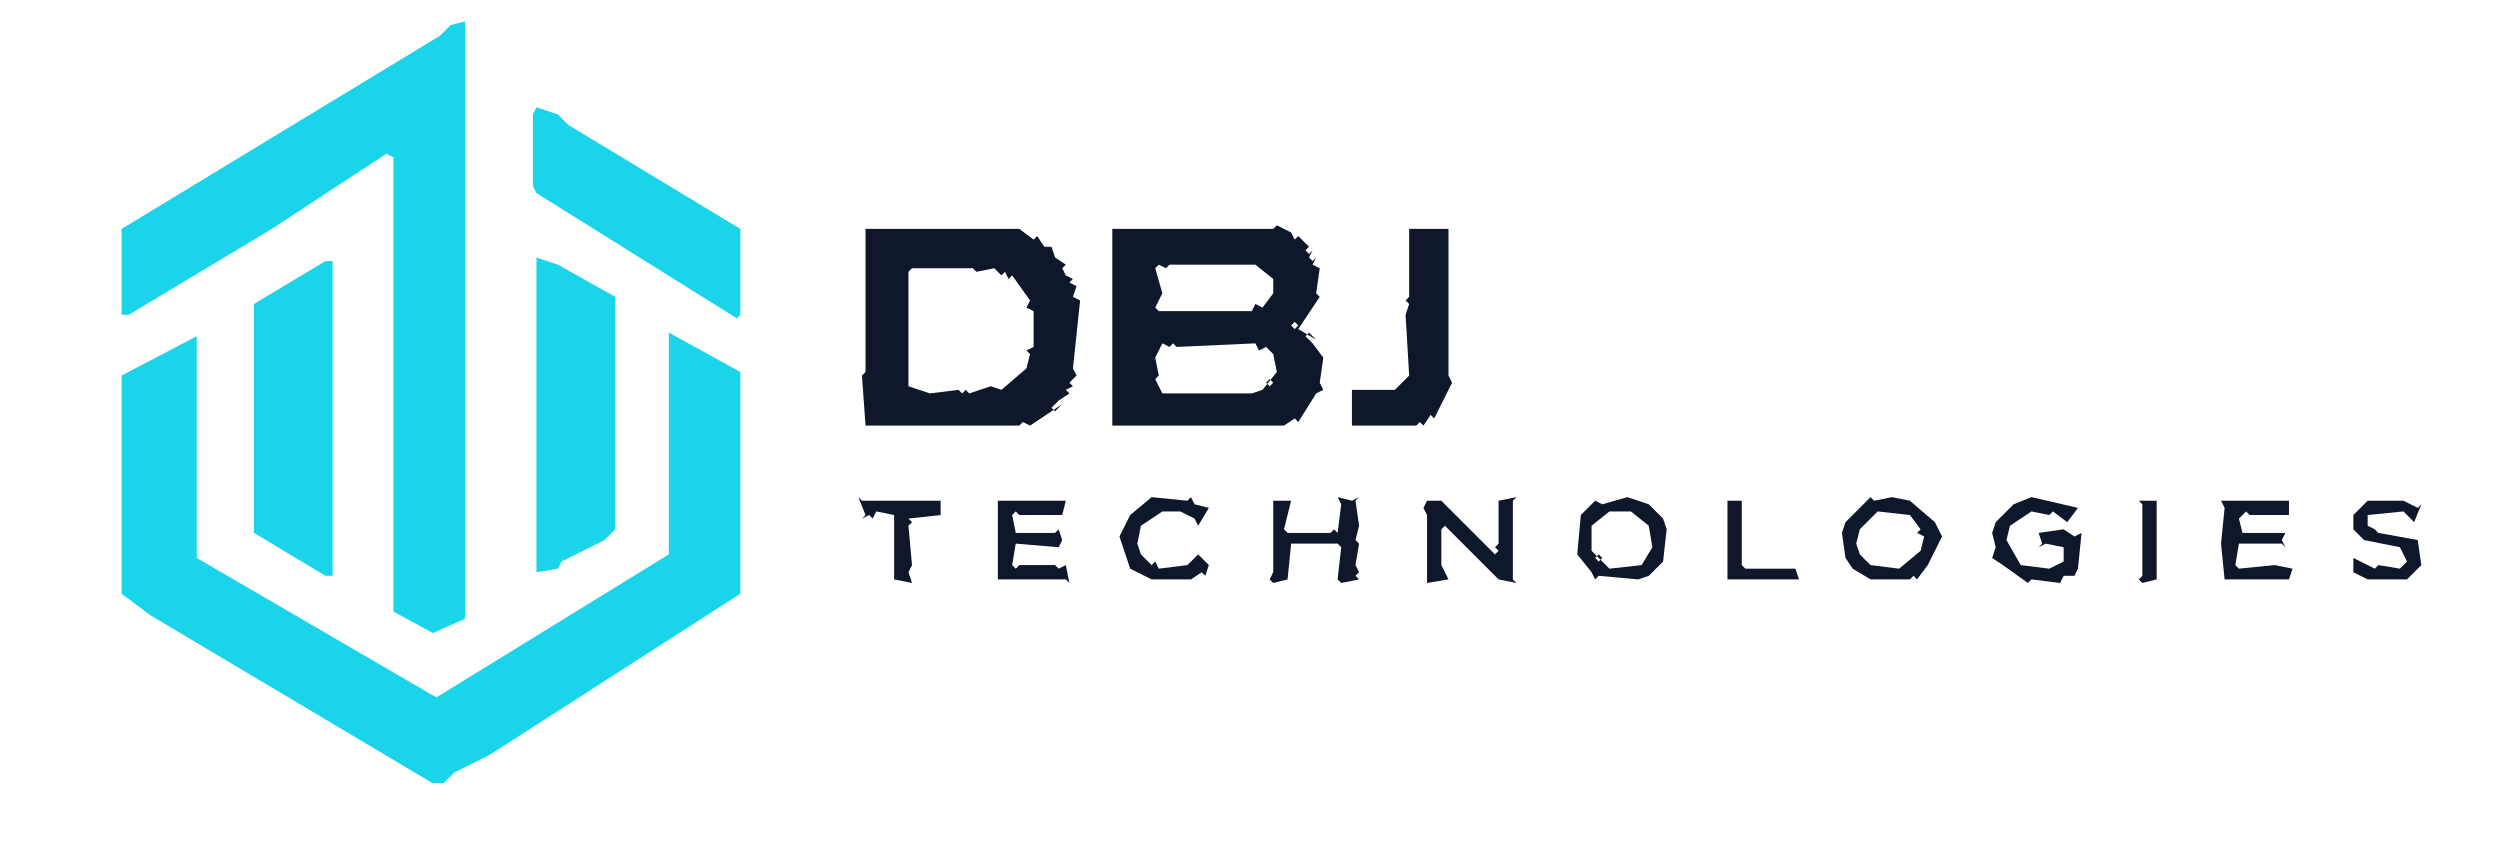
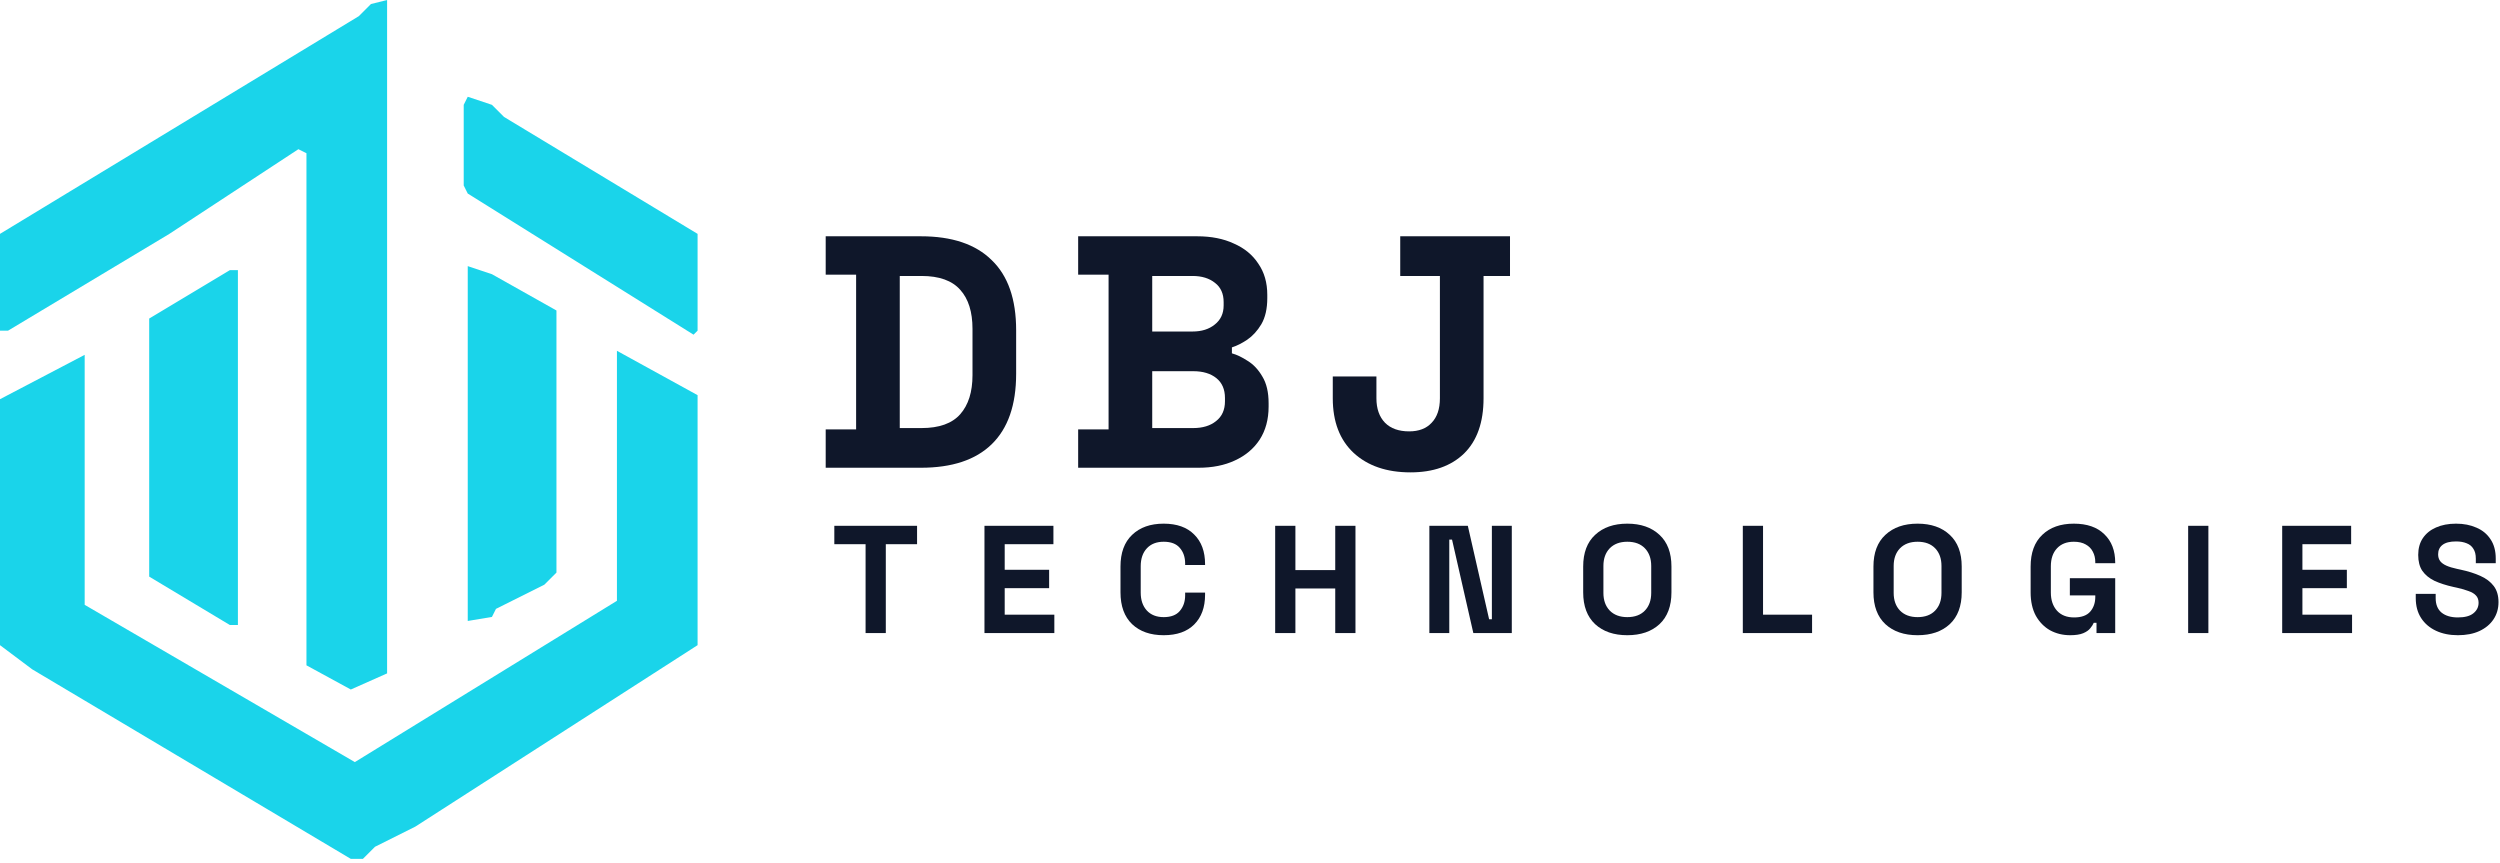
- <svg xmlns="http://www.w3.org/2000/svg" viewBox="0 0 699 240" role="img" aria-labelledby="title desc">
-   <path d="M 207 104 L 187 93 L 187 155 L 122 195 L 55 156 L 55 94 L 34 105 L 34 166 L 42 172 L 121 219 L 124 219 L 127 216 L 137 211 L 207 166 Z M 91 73 L 71 85 L 71 149 L 91 161 L 93 161 L 93 73 Z M 150 72 L 150 160 L 156 159 L 157 157 L 169 151 L 172 148 L 172 83 L 156 74 Z M 150 30 L 149 32 L 149 52 L 150 54 L 206 89 L 207 88 L 207 64 L 159 35 L 156 32 Z M 130 6 L 126 7 L 123 10 L 34 64 L 34 88 L 36 88 L 76 64 L 108 43 L 110 44 L 110 171 L 121 177 L 130 173 Z" fill="#1AD4EA" fill-rule="evenodd" />
-   <path d="M 662 140 L 658 144 L 658 148 L 661 151 L 671 153 L 673 157 L 671 159 L 665 158 L 664 159 L 658 156 L 658 160 L 662 162 L 673 162 L 677 158 L 676 151 L 665 149 L 664 148 L 665 147 L 664 148 L 662 147 L 662 144 L 672 143 L 675 146 L 677 141 L 676 142 L 672 140 Z M 621 140 L 622 142 L 621 152 L 622 162 L 640 162 L 641 159 L 636 158 L 626 159 L 625 158 L 626 152 L 638 152 L 639 153 L 638 151 L 639 149 L 627 149 L 626 145 L 628 143 L 629 144 L 640 144 L 640 140 Z M 603 140 L 598 140 L 599 141 L 599 161 L 598 162 L 599 163 L 603 162 Z M 483 140 L 483 162 L 503 162 L 502 159 L 488 159 L 487 158 L 487 140 Z M 279 140 L 279 162 L 278 163 L 279 162 L 298 162 L 299 163 L 298 158 L 296 159 L 295 158 L 285 158 L 284 159 L 283 158 L 284 152 L 296 153 L 297 151 L 296 148 L 295 149 L 284 149 L 283 144 L 284 143 L 285 144 L 297 144 L 298 140 Z M 563 141 L 558 146 L 557 149 L 558 153 L 557 156 L 560 158 L 559 159 L 560 158 L 567 163 L 568 162 L 576 163 L 577 161 L 580 161 L 581 159 L 582 160 L 581 159 L 582 149 L 580 150 L 577 148 L 570 149 L 571 152 L 570 153 L 572 152 L 577 153 L 577 157 L 573 159 L 565 158 L 561 151 L 562 147 L 568 143 L 573 144 L 574 143 L 578 146 L 581 142 L 568 139 Z M 523 139 L 516 146 L 515 149 L 516 156 L 518 159 L 523 162 L 534 162 L 535 161 L 536 162 L 539 158 L 540 159 L 539 158 L 543 150 L 541 146 L 534 140 L 529 139 L 524 140 Z M 525 143 L 534 144 L 537 148 L 536 149 L 538 150 L 537 154 L 531 159 L 523 158 L 520 155 L 519 152 L 520 148 Z M 461 141 L 455 139 L 448 141 L 446 140 L 442 144 L 441 155 L 445 160 L 444 161 L 445 160 L 446 162 L 447 161 L 458 162 L 461 161 L 465 157 L 466 148 L 465 145 Z M 446 156 L 447 155 L 448 156 L 447 157 Z M 445 147 L 450 143 L 456 143 L 461 147 L 462 153 L 459 158 L 450 159 L 445 154 Z M 424 139 L 419 140 L 419 152 L 417 154 L 403 140 L 399 140 L 398 142 L 399 144 L 399 163 L 405 162 L 403 158 L 403 148 L 404 147 L 415 158 L 414 159 L 415 158 L 419 162 L 424 163 L 423 162 L 423 140 Z M 417 154 L 418 153 L 419 154 L 418 155 Z M 380 139 L 378 140 L 374 139 L 375 141 L 374 149 L 373 148 L 372 149 L 360 149 L 359 148 L 361 140 L 356 140 L 356 160 L 355 162 L 356 163 L 360 162 L 361 152 L 374 152 L 375 153 L 374 162 L 375 163 L 380 162 L 379 161 L 380 160 L 379 158 L 380 152 L 379 151 L 380 147 L 379 140 Z M 316 144 L 313 150 L 316 159 L 322 162 L 333 162 L 336 160 L 337 161 L 338 158 L 335 155 L 332 158 L 324 159 L 323 157 L 322 158 L 319 155 L 318 152 L 319 147 L 325 143 L 330 143 L 334 145 L 335 147 L 338 142 L 334 141 L 333 139 L 332 140 L 322 139 Z M 240 139 L 242 144 L 241 145 L 243 144 L 244 145 L 245 143 L 250 144 L 250 162 L 255 163 L 254 160 L 255 158 L 254 147 L 255 146 L 254 145 L 263 144 L 263 140 L 241 140 Z M 405 64 L 394 64 L 394 83 L 393 84 L 394 85 L 393 88 L 394 105 L 393 106 L 392 105 L 393 106 L 390 109 L 378 109 L 378 119 L 396 119 L 397 118 L 398 119 L 400 116 L 401 117 L 406 107 L 405 105 Z M 367 70 L 363 66 L 362 67 L 361 65 L 357 63 L 356 64 L 311 64 L 311 119 L 359 119 L 362 117 L 363 118 L 368 110 L 370 109 L 369 107 L 370 100 L 367 96 L 368 95 L 363 92 L 369 83 L 368 82 L 369 75 L 367 74 L 368 72 L 367 73 L 366 72 Z M 354 107 L 355 106 L 356 107 L 355 108 Z M 323 100 L 325 96 L 327 97 L 328 96 L 329 97 L 351 96 L 352 98 L 354 97 L 356 99 L 357 104 L 353 109 L 350 110 L 325 110 L 323 106 L 324 105 Z M 366 95 L 367 94 L 368 95 L 367 96 Z M 365 94 L 366 93 L 367 94 L 366 95 Z M 361 91 L 362 90 L 363 91 L 362 92 Z M 323 75 L 324 74 L 326 75 L 327 74 L 351 74 L 356 78 L 356 82 L 353 86 L 351 85 L 350 87 L 324 87 L 323 86 L 325 82 Z M 365 70 L 366 69 L 367 70 L 366 71 Z M 241 63 L 242 64 L 242 104 L 241 105 L 242 119 L 285 119 L 286 118 L 288 119 L 297 113 L 296 112 L 299 110 L 298 109 L 300 108 L 299 107 L 301 105 L 300 103 L 302 84 L 300 83 L 301 80 L 299 79 L 300 78 L 298 77 L 297 75 L 298 74 L 295 72 L 294 69 L 292 69 L 290 66 L 289 67 L 285 64 L 242 64 Z M 294 114 L 295 113 L 296 114 L 295 115 Z M 295 113 L 296 112 L 297 113 L 296 114 Z M 254 76 L 255 75 L 272 75 L 273 76 L 278 75 L 280 77 L 281 76 L 282 78 L 283 77 L 288 84 L 287 86 L 289 87 L 289 97 L 287 98 L 288 99 L 287 103 L 280 109 L 277 108 L 271 110 L 270 109 L 269 110 L 268 109 L 260 110 L 254 108 Z" fill="#0f172a" fill-rule="evenodd" />
+ <svg xmlns="http://www.w3.org/2000/svg" width="620" height="214" viewBox="0 0 620 214" aria-labelledby="title desc">
+   <path fill-rule="evenodd" clip-rule="evenodd" d="M173 98L153 87V149L88 189L21 150V88L0 99V160L8 166L87 213H90L93 210L103 205L173 160V98ZM57 67L37 79V143L57 155H59V67H57ZM116 66V154L122 153L123 151L135 145L138 142V77L122 68L116 66ZM116 24L115 26V46L116 48L172 83L173 82V58L125 29L122 26L116 24ZM96 0L92 1L89 4L0 58V82H2L42 58L74 37L76 38V165L87 171L96 167V0Z" fill="#1AD4EA" />
+   <path d="M204.772 116V106.488H212.316V68.112H204.772V58.6H228.388C236.096 58.6 241.945 60.568 245.936 64.504C249.981 68.385 252.004 74.18 252.004 81.888V92.712C252.004 100.42 249.981 106.242 245.936 110.178C241.945 114.059 236.096 116 228.388 116H204.772ZM223.14 106.16H228.552C232.925 106.16 236.123 105.012 238.146 102.716C240.169 100.42 241.18 97.195 241.18 93.04V81.56C241.18 77.351 240.169 74.125 238.146 71.884C236.123 69.588 232.925 68.44 228.552 68.44H223.14V106.16Z" fill="#0F172A" />
+   <path d="M267.383 116V106.488H274.927V68.112H267.383V58.6H296.903C300.402 58.6 303.436 59.201 306.005 60.404C308.629 61.552 310.652 63.219 312.073 65.406C313.549 67.538 314.287 70.107 314.287 73.114V73.934C314.287 76.558 313.795 78.717 312.811 80.412C311.827 82.052 310.652 83.337 309.285 84.266C307.973 85.141 306.716 85.769 305.513 86.152V87.628C306.716 87.956 308.028 88.585 309.449 89.514C310.871 90.389 312.073 91.673 313.057 93.368C314.096 95.063 314.615 97.277 314.615 100.01V100.83C314.615 104.001 313.877 106.734 312.401 109.03C310.925 111.271 308.875 112.993 306.251 114.196C303.682 115.399 300.675 116 297.231 116H267.383ZM285.751 106.16H295.919C298.27 106.16 300.156 105.586 301.577 104.438C303.053 103.29 303.791 101.65 303.791 99.518V98.698C303.791 96.566 303.081 94.926 301.659 93.778C300.238 92.63 298.325 92.056 295.919 92.056H285.751V106.16ZM285.751 82.216H295.755C297.997 82.216 299.828 81.642 301.249 80.494C302.725 79.346 303.463 77.761 303.463 75.738V74.918C303.463 72.841 302.753 71.255 301.331 70.162C299.91 69.014 298.051 68.44 295.755 68.44H285.751V82.216Z" fill="#0F172A" />
+   <path d="M349.799 117.148C343.895 117.148 339.193 115.535 335.695 112.31C332.251 109.085 330.529 104.575 330.529 98.78V93.368H341.353V98.78C341.353 101.349 342.063 103.372 343.485 104.848C344.906 106.269 346.901 106.98 349.471 106.98C351.876 106.98 353.735 106.269 355.047 104.848C356.413 103.427 357.097 101.404 357.097 98.78V68.44H347.257V58.6H374.481V68.44H367.921V98.78C367.921 104.739 366.308 109.303 363.083 112.474C359.857 115.59 355.429 117.148 349.799 117.148Z" fill="#0F172A" />
+   <path d="M214.664 157V134.96H206.912V130.4H227.432V134.96H219.68V157H214.664Z" fill="#0F172A" />
+   <path d="M244.148 157V130.4H261.248V134.96H249.164V141.306H260.184V145.866H249.164V152.44H261.476V157H244.148Z" fill="#0F172A" />
+   <path d="M288.597 157.532C285.304 157.532 282.694 156.62 280.769 154.796C278.844 152.947 277.881 150.312 277.881 146.892V140.508C277.881 137.088 278.844 134.466 280.769 132.642C282.694 130.793 285.304 129.868 288.597 129.868C291.865 129.868 294.386 130.767 296.159 132.566C297.958 134.339 298.857 136.784 298.857 139.9V140.128H293.917V139.748C293.917 138.177 293.474 136.885 292.587 135.872C291.726 134.859 290.396 134.352 288.597 134.352C286.824 134.352 285.43 134.897 284.417 135.986C283.404 137.075 282.897 138.557 282.897 140.432V146.968C282.897 148.817 283.404 150.299 284.417 151.414C285.43 152.503 286.824 153.048 288.597 153.048C290.396 153.048 291.726 152.541 292.587 151.528C293.474 150.489 293.917 149.197 293.917 147.652V146.968H298.857V147.5C298.857 150.616 297.958 153.073 296.159 154.872C294.386 156.645 291.865 157.532 288.597 157.532Z" fill="#0F172A" />
+   <path d="M316.244 157V130.4H321.26V141.382H331.14V130.4H336.156V157H331.14V145.942H321.26V157H316.244Z" fill="#0F172A" />
+   <path d="M354.481 157V130.4H364.019L369.301 153.58H369.985V130.4H374.925V157H365.387L360.105 133.82H359.421V157H354.481Z" fill="#0F172A" />
+   <path d="M403.574 157.532C400.23 157.532 397.57 156.62 395.594 154.796C393.618 152.947 392.63 150.312 392.63 146.892V140.508C392.63 137.088 393.618 134.466 395.594 132.642C397.57 130.793 400.23 129.868 403.574 129.868C406.918 129.868 409.578 130.793 411.554 132.642C413.53 134.466 414.518 137.088 414.518 140.508V146.892C414.518 150.312 413.53 152.947 411.554 154.796C409.578 156.62 406.918 157.532 403.574 157.532ZM403.574 153.048C405.449 153.048 406.906 152.503 407.944 151.414C408.983 150.325 409.502 148.868 409.502 147.044V140.356C409.502 138.532 408.983 137.075 407.944 135.986C406.906 134.897 405.449 134.352 403.574 134.352C401.725 134.352 400.268 134.897 399.204 135.986C398.166 137.075 397.646 138.532 397.646 140.356V147.044C397.646 148.868 398.166 150.325 399.204 151.414C400.268 152.503 401.725 153.048 403.574 153.048Z" fill="#0F172A" />
+   <path d="M432.218 157V130.4H437.234V152.44H449.394V157H432.218Z" fill="#0F172A" />
+   <path d="M475.559 157.532C472.215 157.532 469.555 156.62 467.579 154.796C465.603 152.947 464.615 150.312 464.615 146.892V140.508C464.615 137.088 465.603 134.466 467.579 132.642C469.555 130.793 472.215 129.868 475.559 129.868C478.903 129.868 481.563 130.793 483.539 132.642C485.515 134.466 486.503 137.088 486.503 140.508V146.892C486.503 150.312 485.515 152.947 483.539 154.796C481.563 156.62 478.903 157.532 475.559 157.532ZM475.559 153.048C477.434 153.048 478.891 152.503 479.929 151.414C480.968 150.325 481.487 148.868 481.487 147.044V140.356C481.487 138.532 480.968 137.075 479.929 135.986C478.891 134.897 477.434 134.352 475.559 134.352C473.71 134.352 472.253 134.897 471.189 135.986C470.151 137.075 469.631 138.532 469.631 140.356V147.044C469.631 148.868 470.151 150.325 471.189 151.414C472.253 152.503 473.71 153.048 475.559 153.048Z" fill="#0F172A" />
+   <path d="M513.399 157.532C511.575 157.532 509.916 157.127 508.421 156.316C506.952 155.48 505.774 154.277 504.887 152.706C504.026 151.11 503.595 149.172 503.595 146.892V140.508C503.595 137.088 504.558 134.466 506.483 132.642C508.408 130.793 511.018 129.868 514.311 129.868C517.579 129.868 520.1 130.742 521.873 132.49C523.672 134.213 524.571 136.556 524.571 139.52V139.672H519.631V139.368C519.631 138.431 519.428 137.582 519.023 136.822C518.643 136.062 518.06 135.467 517.275 135.036C516.49 134.58 515.502 134.352 514.311 134.352C512.538 134.352 511.144 134.897 510.131 135.986C509.118 137.075 508.611 138.557 508.611 140.432V146.968C508.611 148.817 509.118 150.312 510.131 151.452C511.144 152.567 512.563 153.124 514.387 153.124C516.211 153.124 517.541 152.643 518.377 151.68C519.213 150.717 519.631 149.501 519.631 148.032V147.652H513.323V143.396H524.571V157H519.935V154.454H519.251C519.074 154.885 518.782 155.341 518.377 155.822C517.997 156.303 517.414 156.709 516.629 157.038C515.844 157.367 514.767 157.532 513.399 157.532Z" fill="#0F172A" />
+   <path d="M542.663 157V130.4H547.679V157H542.663Z" fill="#0F172A" />
+   <path d="M565.983 157V130.4H583.083V134.96H570.999V141.306H582.019V145.866H570.999V152.44H583.311V157H565.983Z" fill="#0F172A" />
+   <path d="M609.558 157.532C607.506 157.532 605.694 157.165 604.124 156.43C602.553 155.695 601.324 154.644 600.438 153.276C599.551 151.908 599.108 150.261 599.108 148.336V147.272H604.048V148.336C604.048 149.932 604.542 151.135 605.53 151.946C606.518 152.731 607.86 153.124 609.558 153.124C611.28 153.124 612.56 152.782 613.396 152.098C614.257 151.414 614.688 150.54 614.688 149.476C614.688 148.741 614.472 148.146 614.042 147.69C613.636 147.234 613.028 146.867 612.218 146.588C611.432 146.284 610.47 146.005 609.33 145.752L608.456 145.562C606.632 145.157 605.061 144.65 603.744 144.042C602.452 143.409 601.451 142.585 600.742 141.572C600.058 140.559 599.716 139.241 599.716 137.62C599.716 135.999 600.096 134.618 600.856 133.478C601.641 132.313 602.73 131.426 604.124 130.818C605.542 130.185 607.202 129.868 609.102 129.868C611.002 129.868 612.686 130.197 614.156 130.856C615.65 131.489 616.816 132.452 617.652 133.744C618.513 135.011 618.944 136.607 618.944 138.532V139.672H614.004V138.532C614.004 137.519 613.801 136.708 613.396 136.1C613.016 135.467 612.458 135.011 611.724 134.732C610.989 134.428 610.115 134.276 609.102 134.276C607.582 134.276 606.454 134.567 605.72 135.15C605.01 135.707 604.656 136.48 604.656 137.468C604.656 138.127 604.82 138.684 605.15 139.14C605.504 139.596 606.024 139.976 606.708 140.28C607.392 140.584 608.266 140.85 609.33 141.078L610.204 141.268C612.104 141.673 613.75 142.193 615.144 142.826C616.562 143.459 617.664 144.295 618.45 145.334C619.235 146.373 619.628 147.703 619.628 149.324C619.628 150.945 619.21 152.377 618.374 153.618C617.563 154.834 616.398 155.797 614.878 156.506C613.383 157.19 611.61 157.532 609.558 157.532Z" fill="#0F172A" />
</svg>
